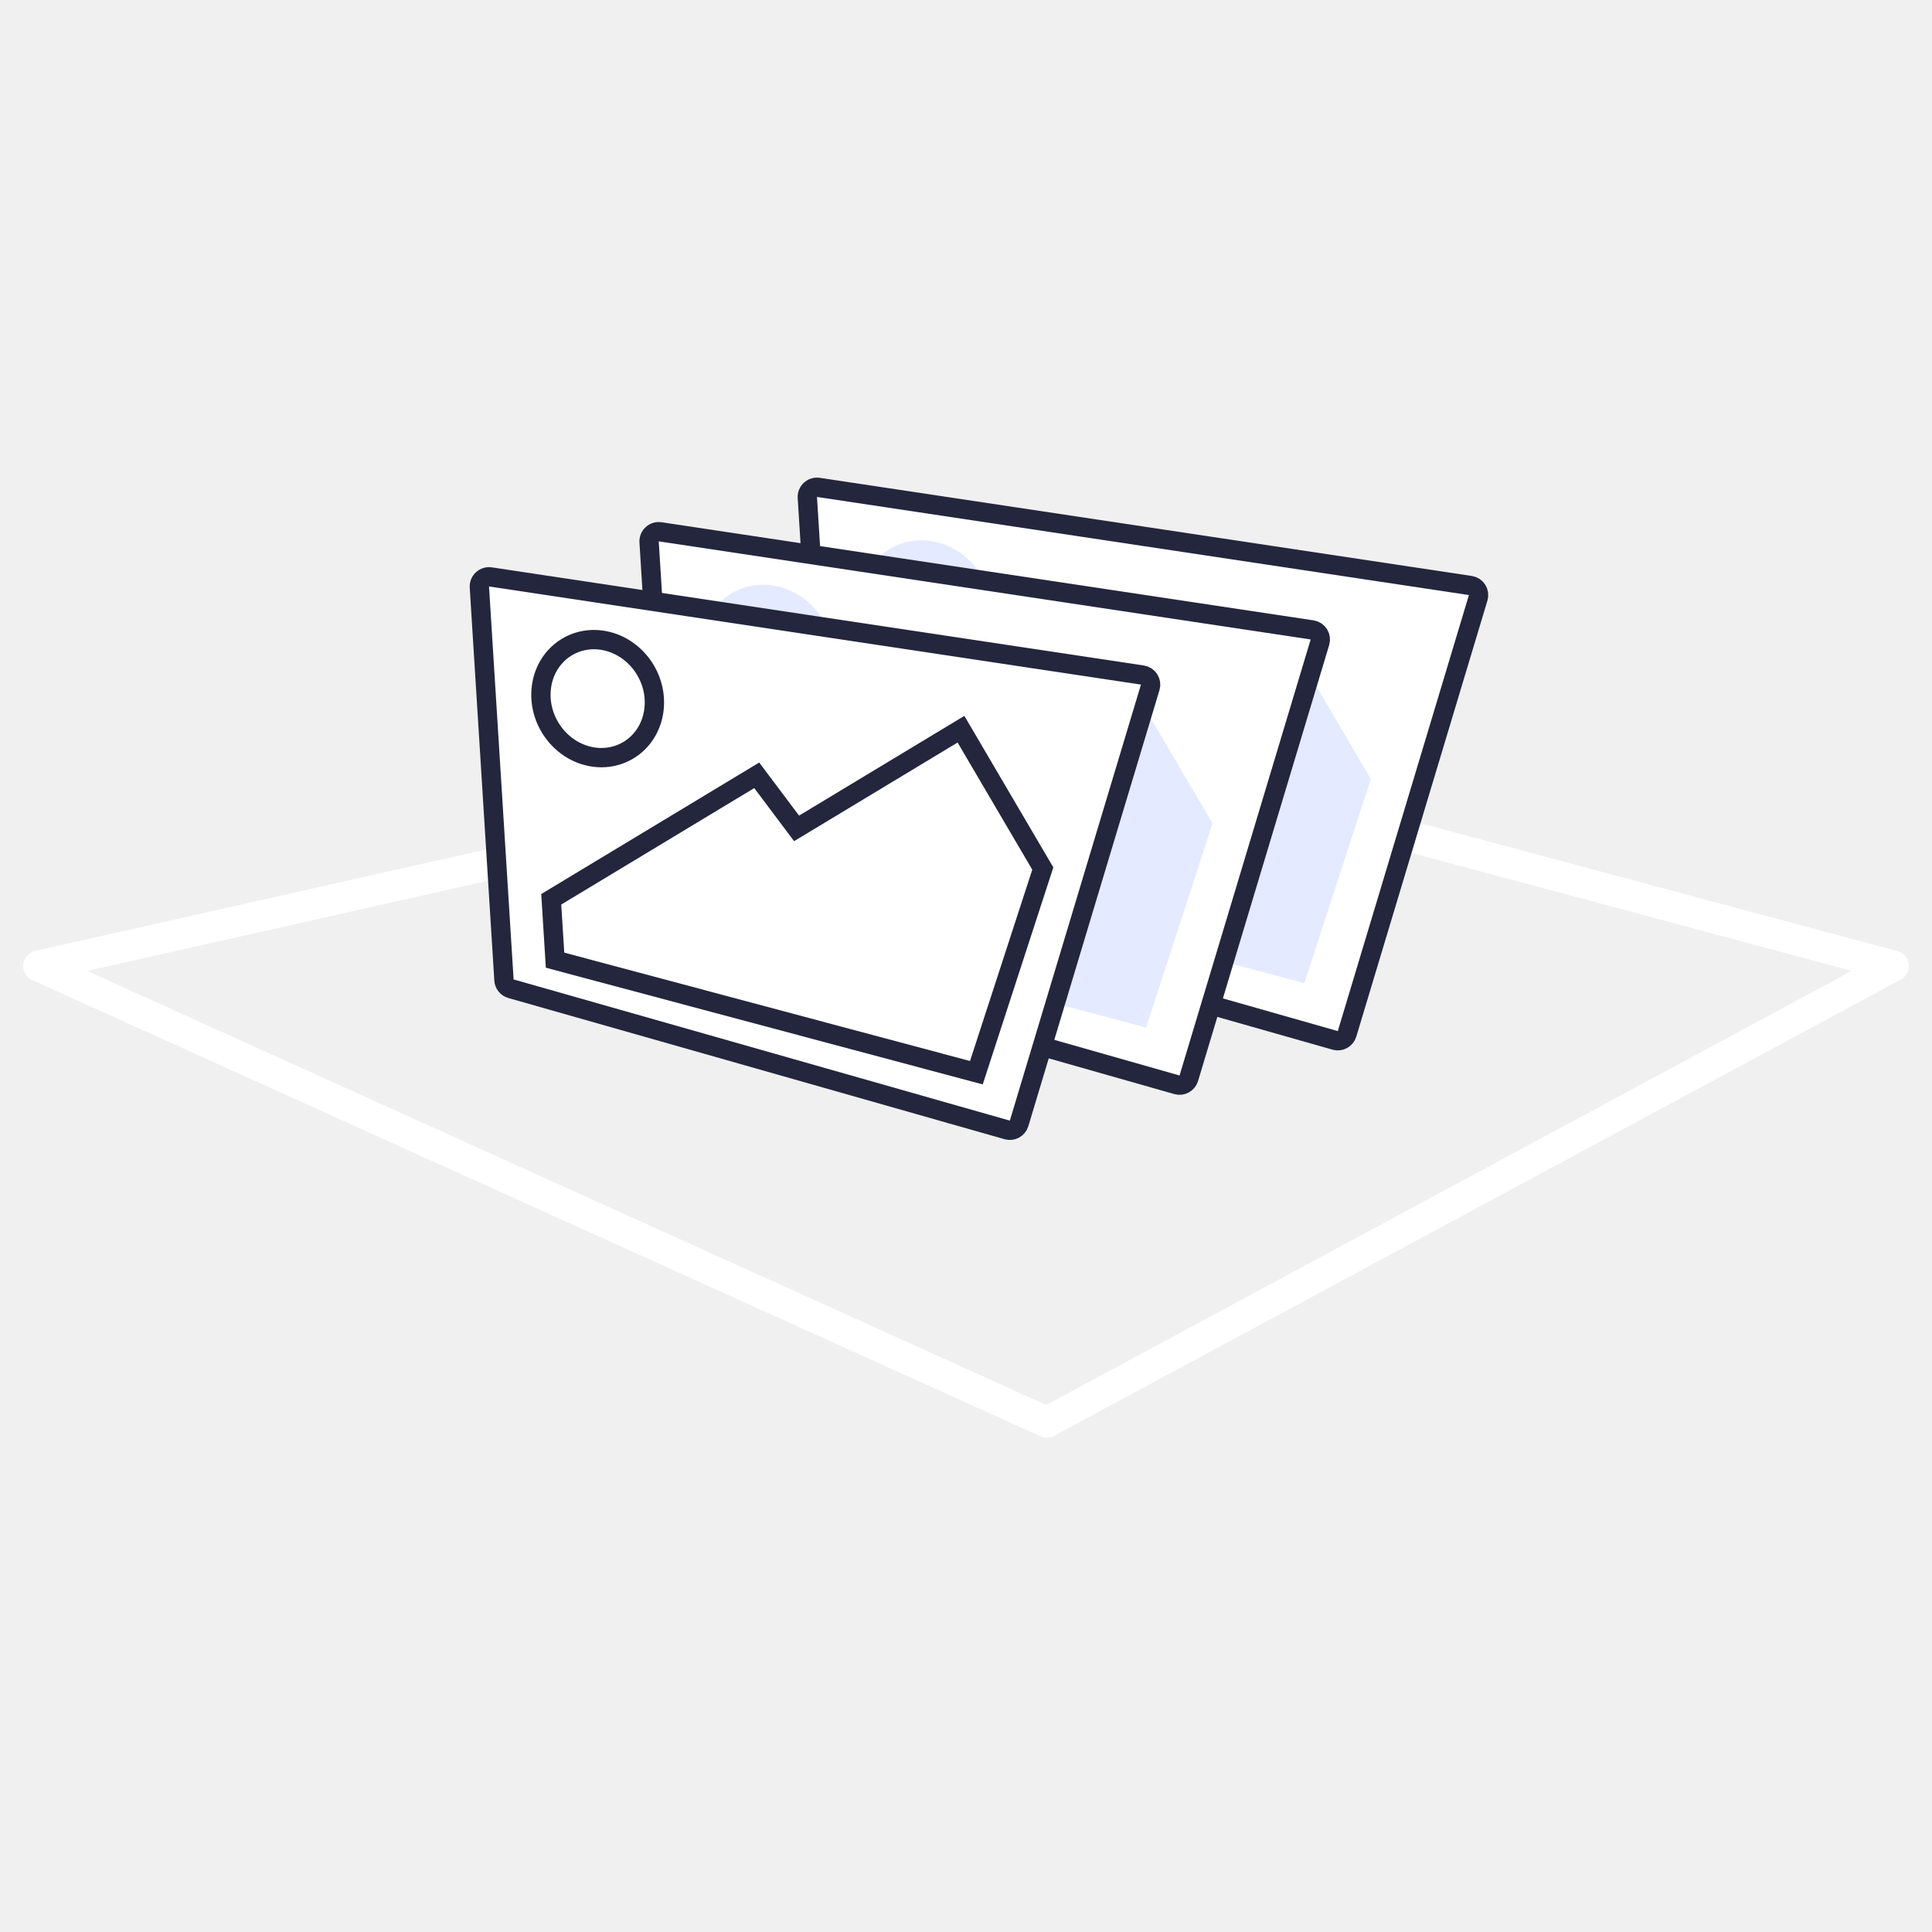
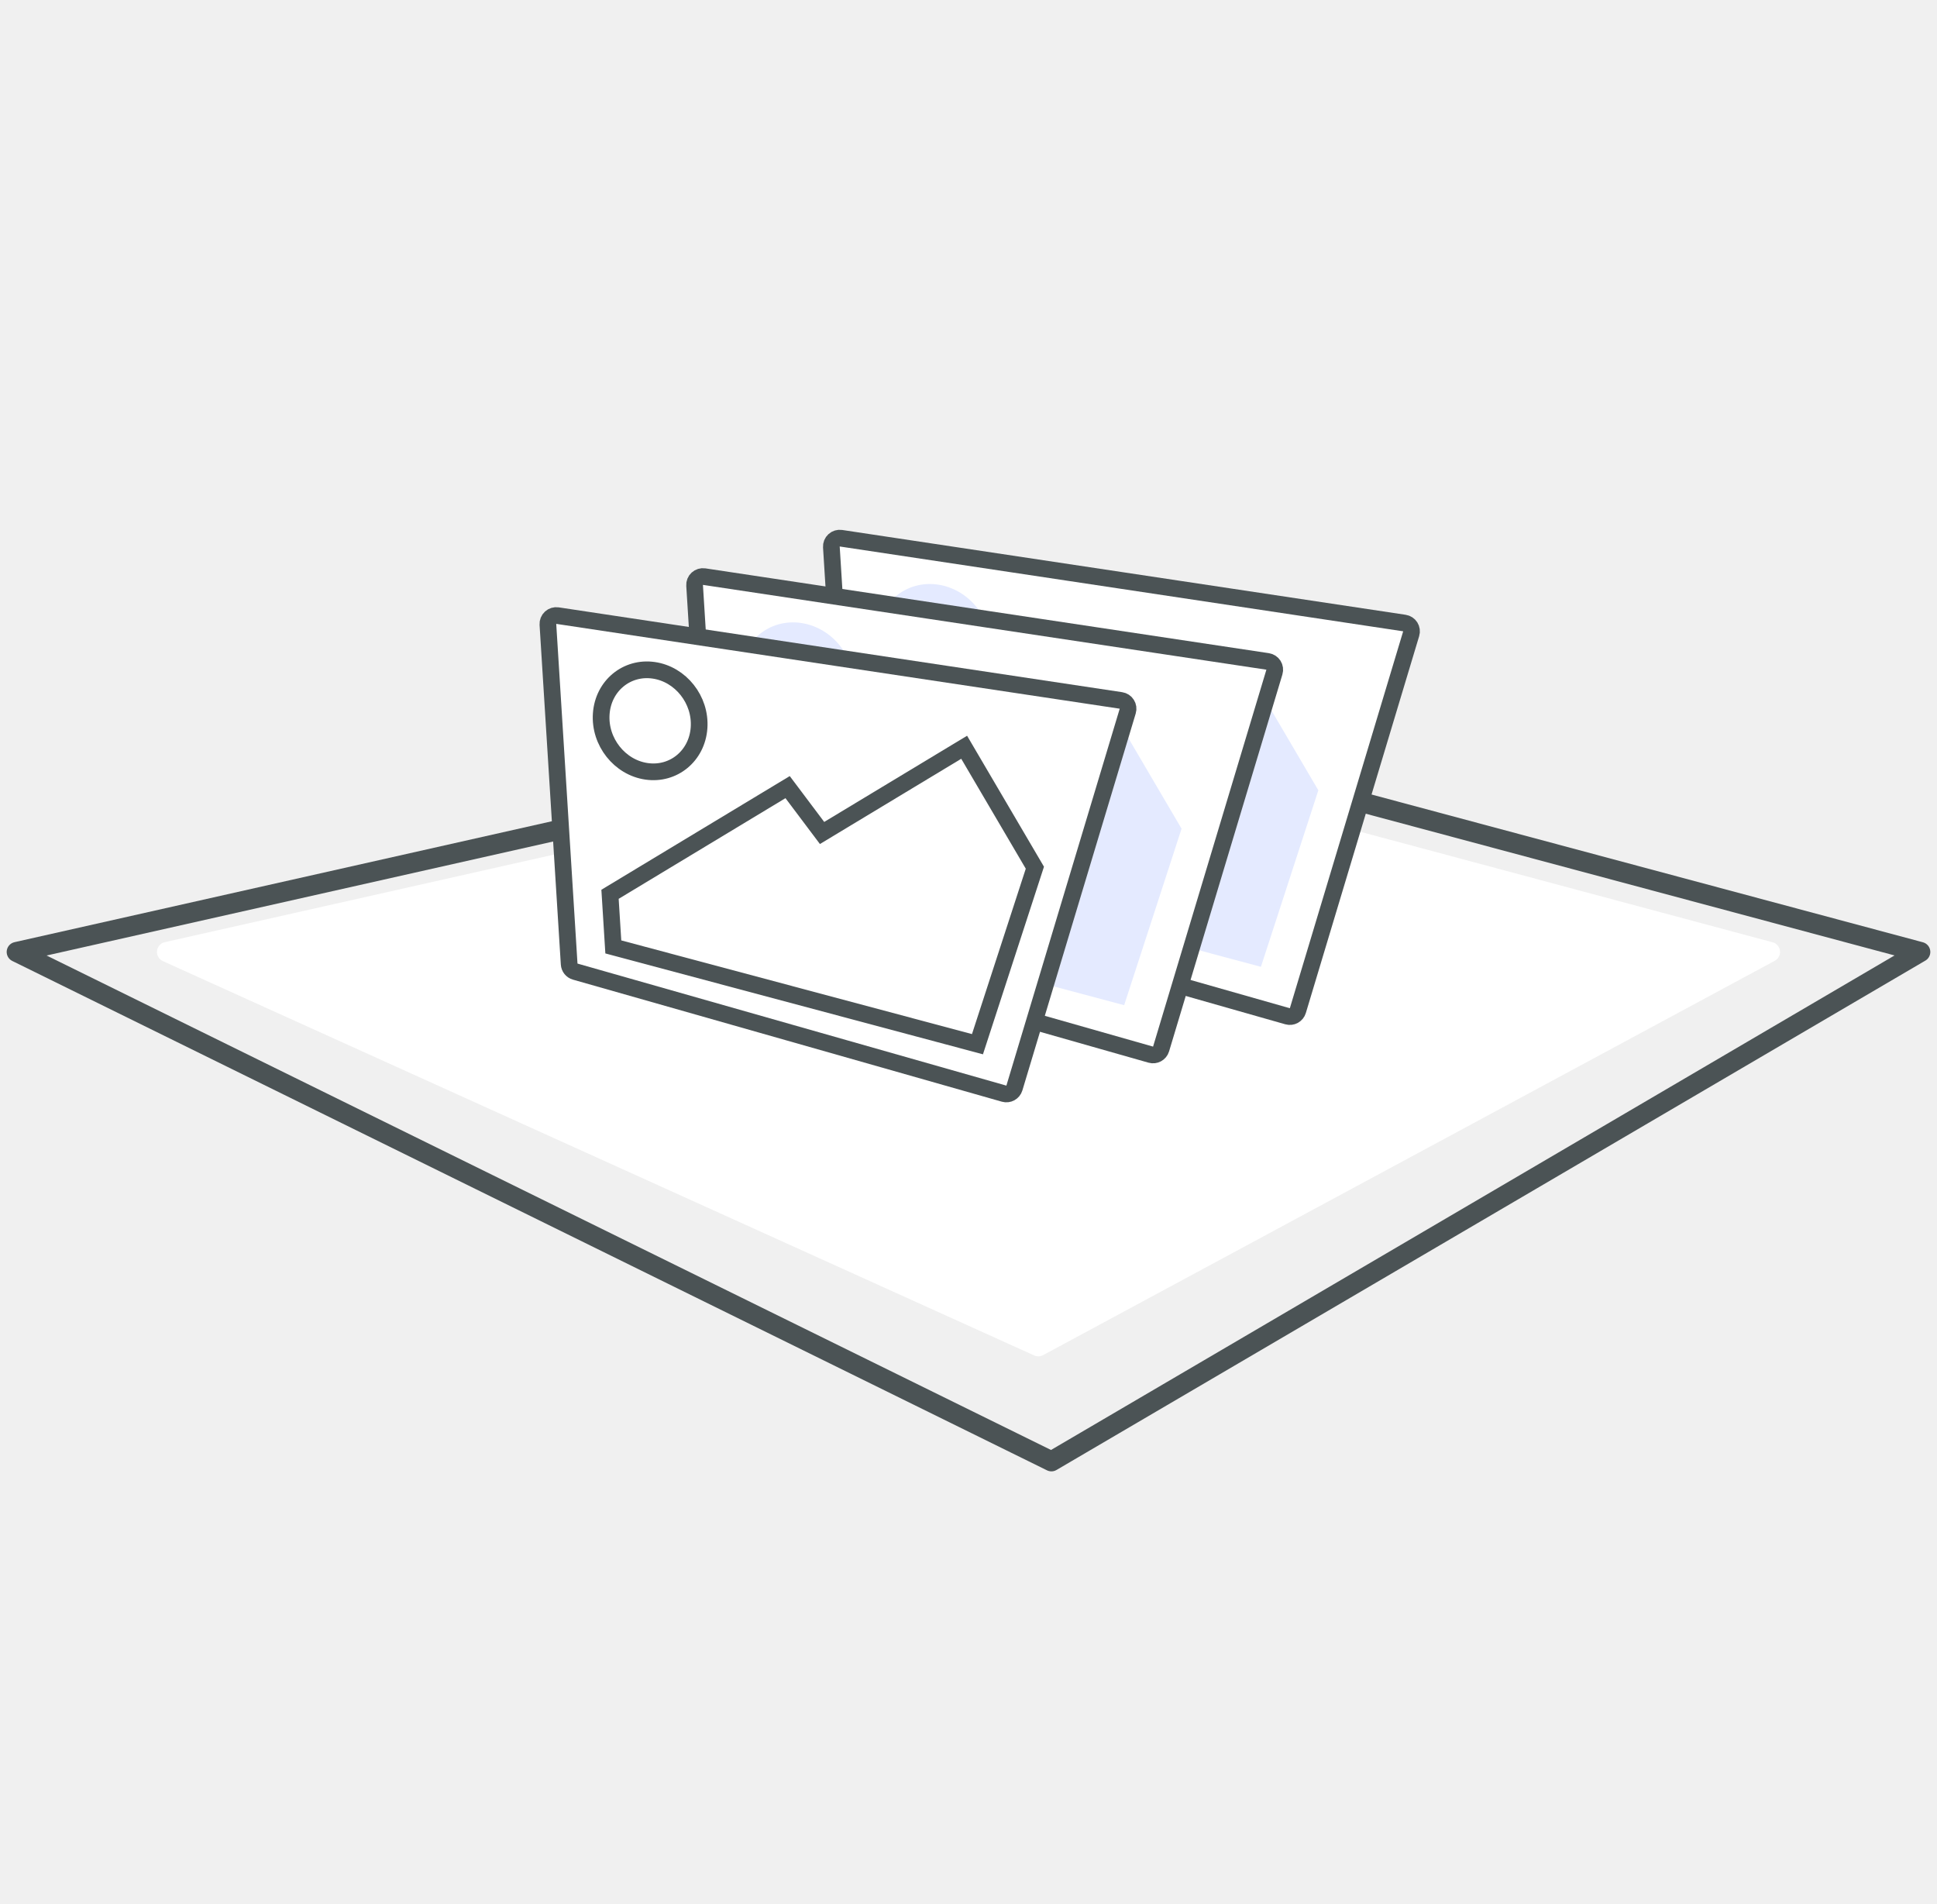
- <svg xmlns="http://www.w3.org/2000/svg" width="100" height="100" viewBox="0 0 100 100" fill="none">
-   <path d="M54.182 38.258L98 50L54.182 73.613L2 50L54.182 38.258Z" stroke="white" stroke-width="1.6" stroke-linecap="round" stroke-linejoin="round" />
-   <path d="M42.361 25.227C42.212 25.205 42.06 25.251 41.949 25.353C41.838 25.455 41.778 25.602 41.788 25.753L42.424 35.922L43.06 46.092C43.074 46.303 43.219 46.484 43.423 46.542L56.265 50.196L69.108 53.85C69.37 53.925 69.645 53.774 69.723 53.513L73.117 42.228L76.51 30.944C76.552 30.805 76.531 30.655 76.454 30.532C76.376 30.41 76.249 30.327 76.106 30.306L59.234 27.766L42.361 25.227Z" fill="white" stroke="#23263D" stroke-linejoin="round" />
-   <path d="M45.704 45.064L45.507 41.913L56.143 35.495L58.207 38.242L66.715 33.108L70.951 40.321L67.513 50.889L45.704 45.064Z" fill="#E4EAFF" />
-   <ellipse rx="3.459" ry="3.533" transform="matrix(0.989927 0.141578 -0.0699919 0.997548 47.9105 31.526)" fill="#E4EAFF" />
-   <path d="M34.17 27.526C34.021 27.503 33.869 27.55 33.758 27.652C33.647 27.754 33.587 27.901 33.597 28.052L34.233 38.221L34.869 48.391C34.883 48.602 35.028 48.782 35.231 48.84L48.074 52.494L60.916 56.148C61.179 56.223 61.453 56.073 61.532 55.811L64.926 44.527L68.319 33.243C68.361 33.104 68.34 32.954 68.263 32.831C68.185 32.709 68.058 32.626 67.915 32.604L51.042 30.065L34.17 27.526Z" fill="white" stroke="#23263D" stroke-linejoin="round" />
-   <path d="M37.513 47.362L37.316 44.211L47.952 37.794L50.016 40.541L58.524 35.407L62.76 42.619L59.321 53.187L37.513 47.362Z" fill="#E4EAFF" />
-   <ellipse rx="3.459" ry="3.533" transform="matrix(0.989927 0.141578 -0.0699919 0.997548 39.7193 33.8245)" fill="#E4EAFF" />
-   <path d="M25.386 29.861C25.237 29.839 25.085 29.885 24.974 29.987C24.862 30.09 24.803 30.236 24.812 30.387L25.449 40.557L26.085 50.726C26.098 50.938 26.243 51.118 26.447 51.176L39.29 54.83L52.132 58.484C52.395 58.559 52.669 58.409 52.748 58.147L56.141 46.863L59.535 35.578C59.577 35.439 59.556 35.289 59.478 35.167C59.401 35.044 59.274 34.962 59.13 34.94L42.258 32.401L25.386 29.861Z" fill="white" stroke="#23263D" stroke-linejoin="round" />
-   <path d="M28.729 49.698L28.532 46.547L39.168 40.13L41.231 42.877L49.74 37.743L53.975 44.955L50.537 55.523L28.729 49.698Z" stroke="#23263D" />
-   <path d="M33.864 36.579C33.746 38.26 32.331 39.416 30.723 39.186C29.115 38.956 27.888 37.422 28.006 35.741C28.124 34.06 29.54 32.905 31.147 33.135C32.755 33.365 33.982 34.898 33.864 36.579Z" stroke="#23263D" />
+ <svg xmlns="http://www.w3.org/2000/svg" width="116" height="114" viewBox="0 0 116 114" fill="none">
+   <path d="M62.182 45.258L106 57L62.182 80.613L10 57L62.182 45.258Z" fill="white" stroke="white" stroke-width="1.2" stroke-linecap="round" stroke-linejoin="round" />
+   <path d="M62.966 43.057L115 57L62.966 87.5L1 57L62.966 43.057Z" stroke="#4B5355" stroke-width="1.2" stroke-linecap="round" stroke-linejoin="round" />
+   <path d="M50.361 32.227C50.212 32.205 50.06 32.251 49.949 32.353C49.838 32.455 49.778 32.602 49.788 32.753L50.424 42.922L51.06 53.092C51.074 53.303 51.219 53.484 51.422 53.542L64.265 57.196L77.108 60.85C77.37 60.925 77.644 60.774 77.723 60.513L81.117 49.228L84.51 37.944C84.552 37.805 84.531 37.655 84.454 37.532C84.376 37.41 84.249 37.327 84.106 37.306L67.234 34.766L50.361 32.227Z" fill="white" stroke="#4B5355" stroke-linejoin="round" />
+   <path d="M53.704 52.063L53.507 48.912L64.143 42.495L66.207 45.242L74.715 40.108L78.951 47.321L75.512 57.889L53.704 52.063Z" fill="#E4EAFF" />
+   <ellipse rx="3.459" ry="3.533" transform="matrix(0.989927 0.141578 -0.0699919 0.997548 55.9104 38.5262)" fill="#E4EAFF" />
+   <path d="M42.17 34.526C42.021 34.504 41.869 34.55 41.758 34.652C41.646 34.754 41.587 34.901 41.597 35.052L42.233 45.221L42.869 55.391C42.882 55.602 43.028 55.782 43.231 55.84L56.074 59.495L68.916 63.148C69.179 63.223 69.453 63.073 69.532 62.812L72.925 51.527L76.319 40.243C76.361 40.104 76.34 39.954 76.263 39.831C76.185 39.709 76.058 39.626 75.915 39.604L59.042 37.065L42.17 34.526Z" fill="white" stroke="#4B5355" stroke-linejoin="round" />
+   <path d="M45.513 54.362L45.316 51.211L55.952 44.794L58.016 47.541L66.524 42.407L70.76 49.619L67.321 60.188L45.513 54.362Z" fill="#E4EAFF" />
+   <ellipse rx="3.459" ry="3.533" transform="matrix(0.989927 0.141578 -0.0699919 0.997548 47.7193 40.8245)" fill="#E4EAFF" />
+   <path d="M33.386 36.861C33.236 36.839 33.085 36.885 32.974 36.987C32.862 37.09 32.803 37.236 32.812 37.387L33.449 47.557L34.085 57.726C34.098 57.938 34.243 58.118 34.447 58.176L47.29 61.83L60.132 65.484C60.395 65.559 60.669 65.409 60.748 65.147L64.141 53.863L67.535 42.578C67.577 42.439 67.556 42.289 67.478 42.167C67.401 42.044 67.274 41.962 67.13 41.94L50.258 39.401L33.386 36.861Z" fill="white" stroke="#4B5355" stroke-linejoin="round" />
+   <path d="M36.729 56.698L36.532 53.547L47.167 47.13L49.231 49.876L57.74 44.743L61.975 51.955L58.537 62.523L36.729 56.698Z" stroke="#4B5355" />
+   <path d="M41.864 43.579C41.746 45.26 40.331 46.416 38.723 46.185C37.115 45.956 35.888 44.422 36.006 42.741C36.124 41.06 37.539 39.904 39.147 40.135C40.755 40.364 41.982 41.898 41.864 43.579Z" stroke="#4B5355" />
</svg>
